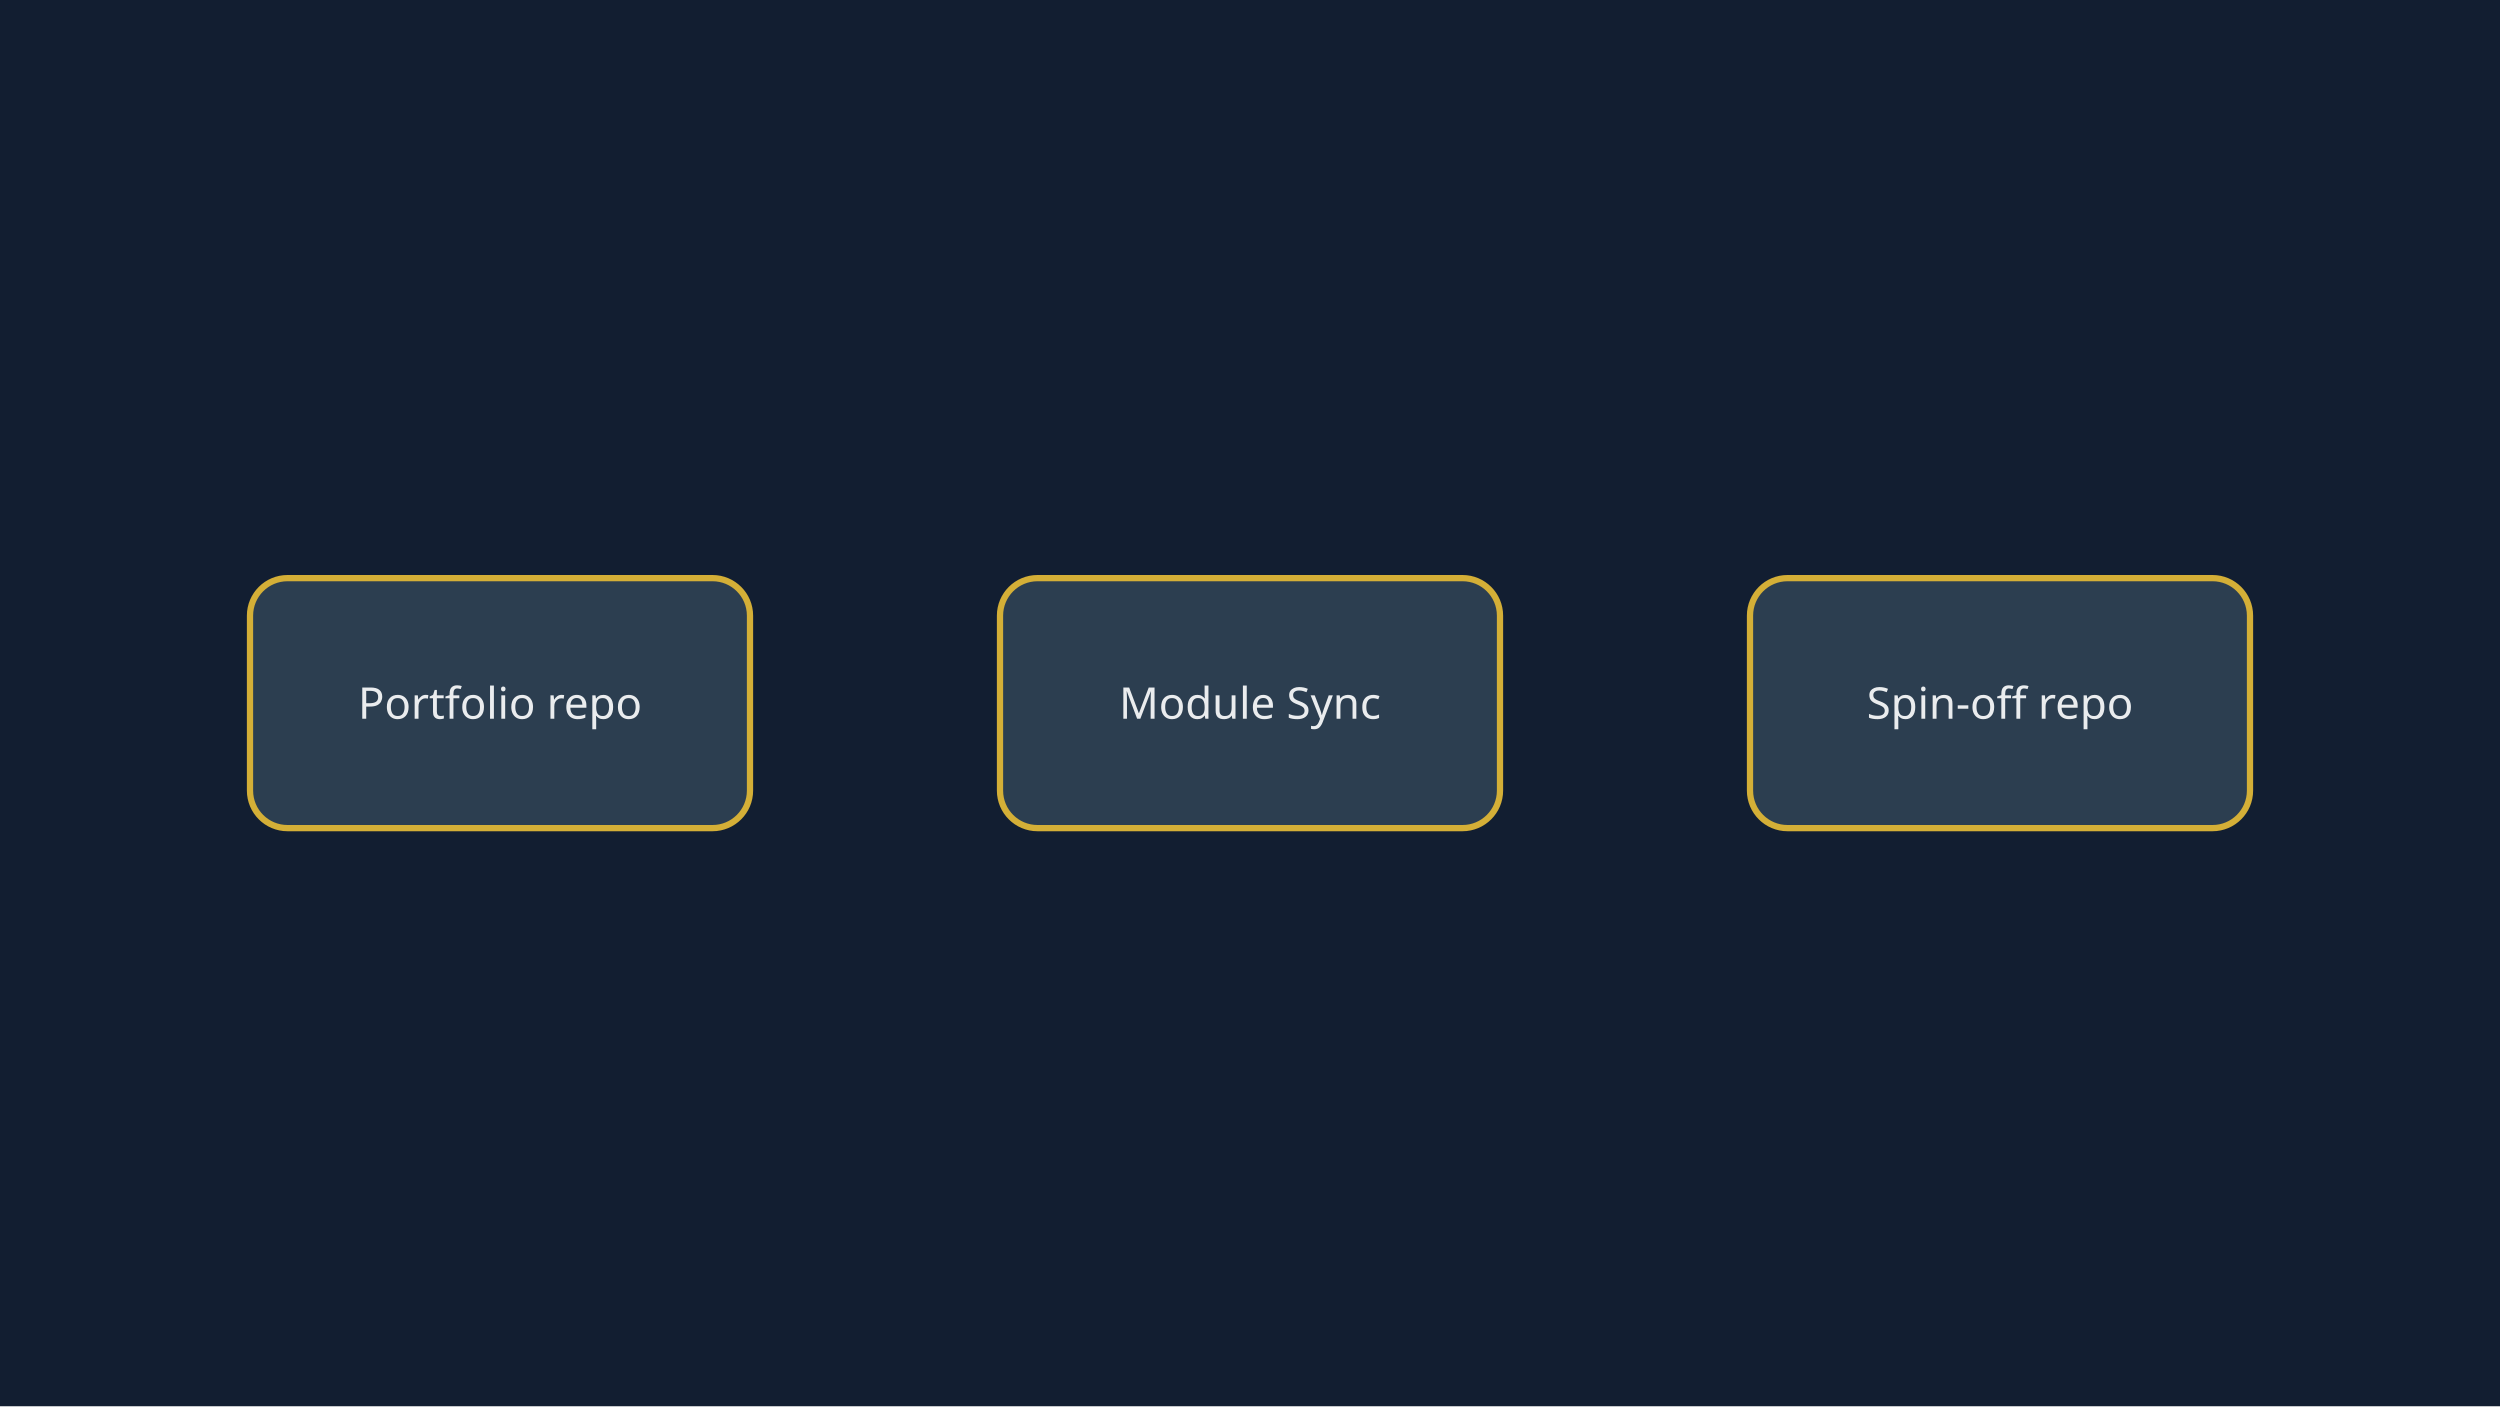
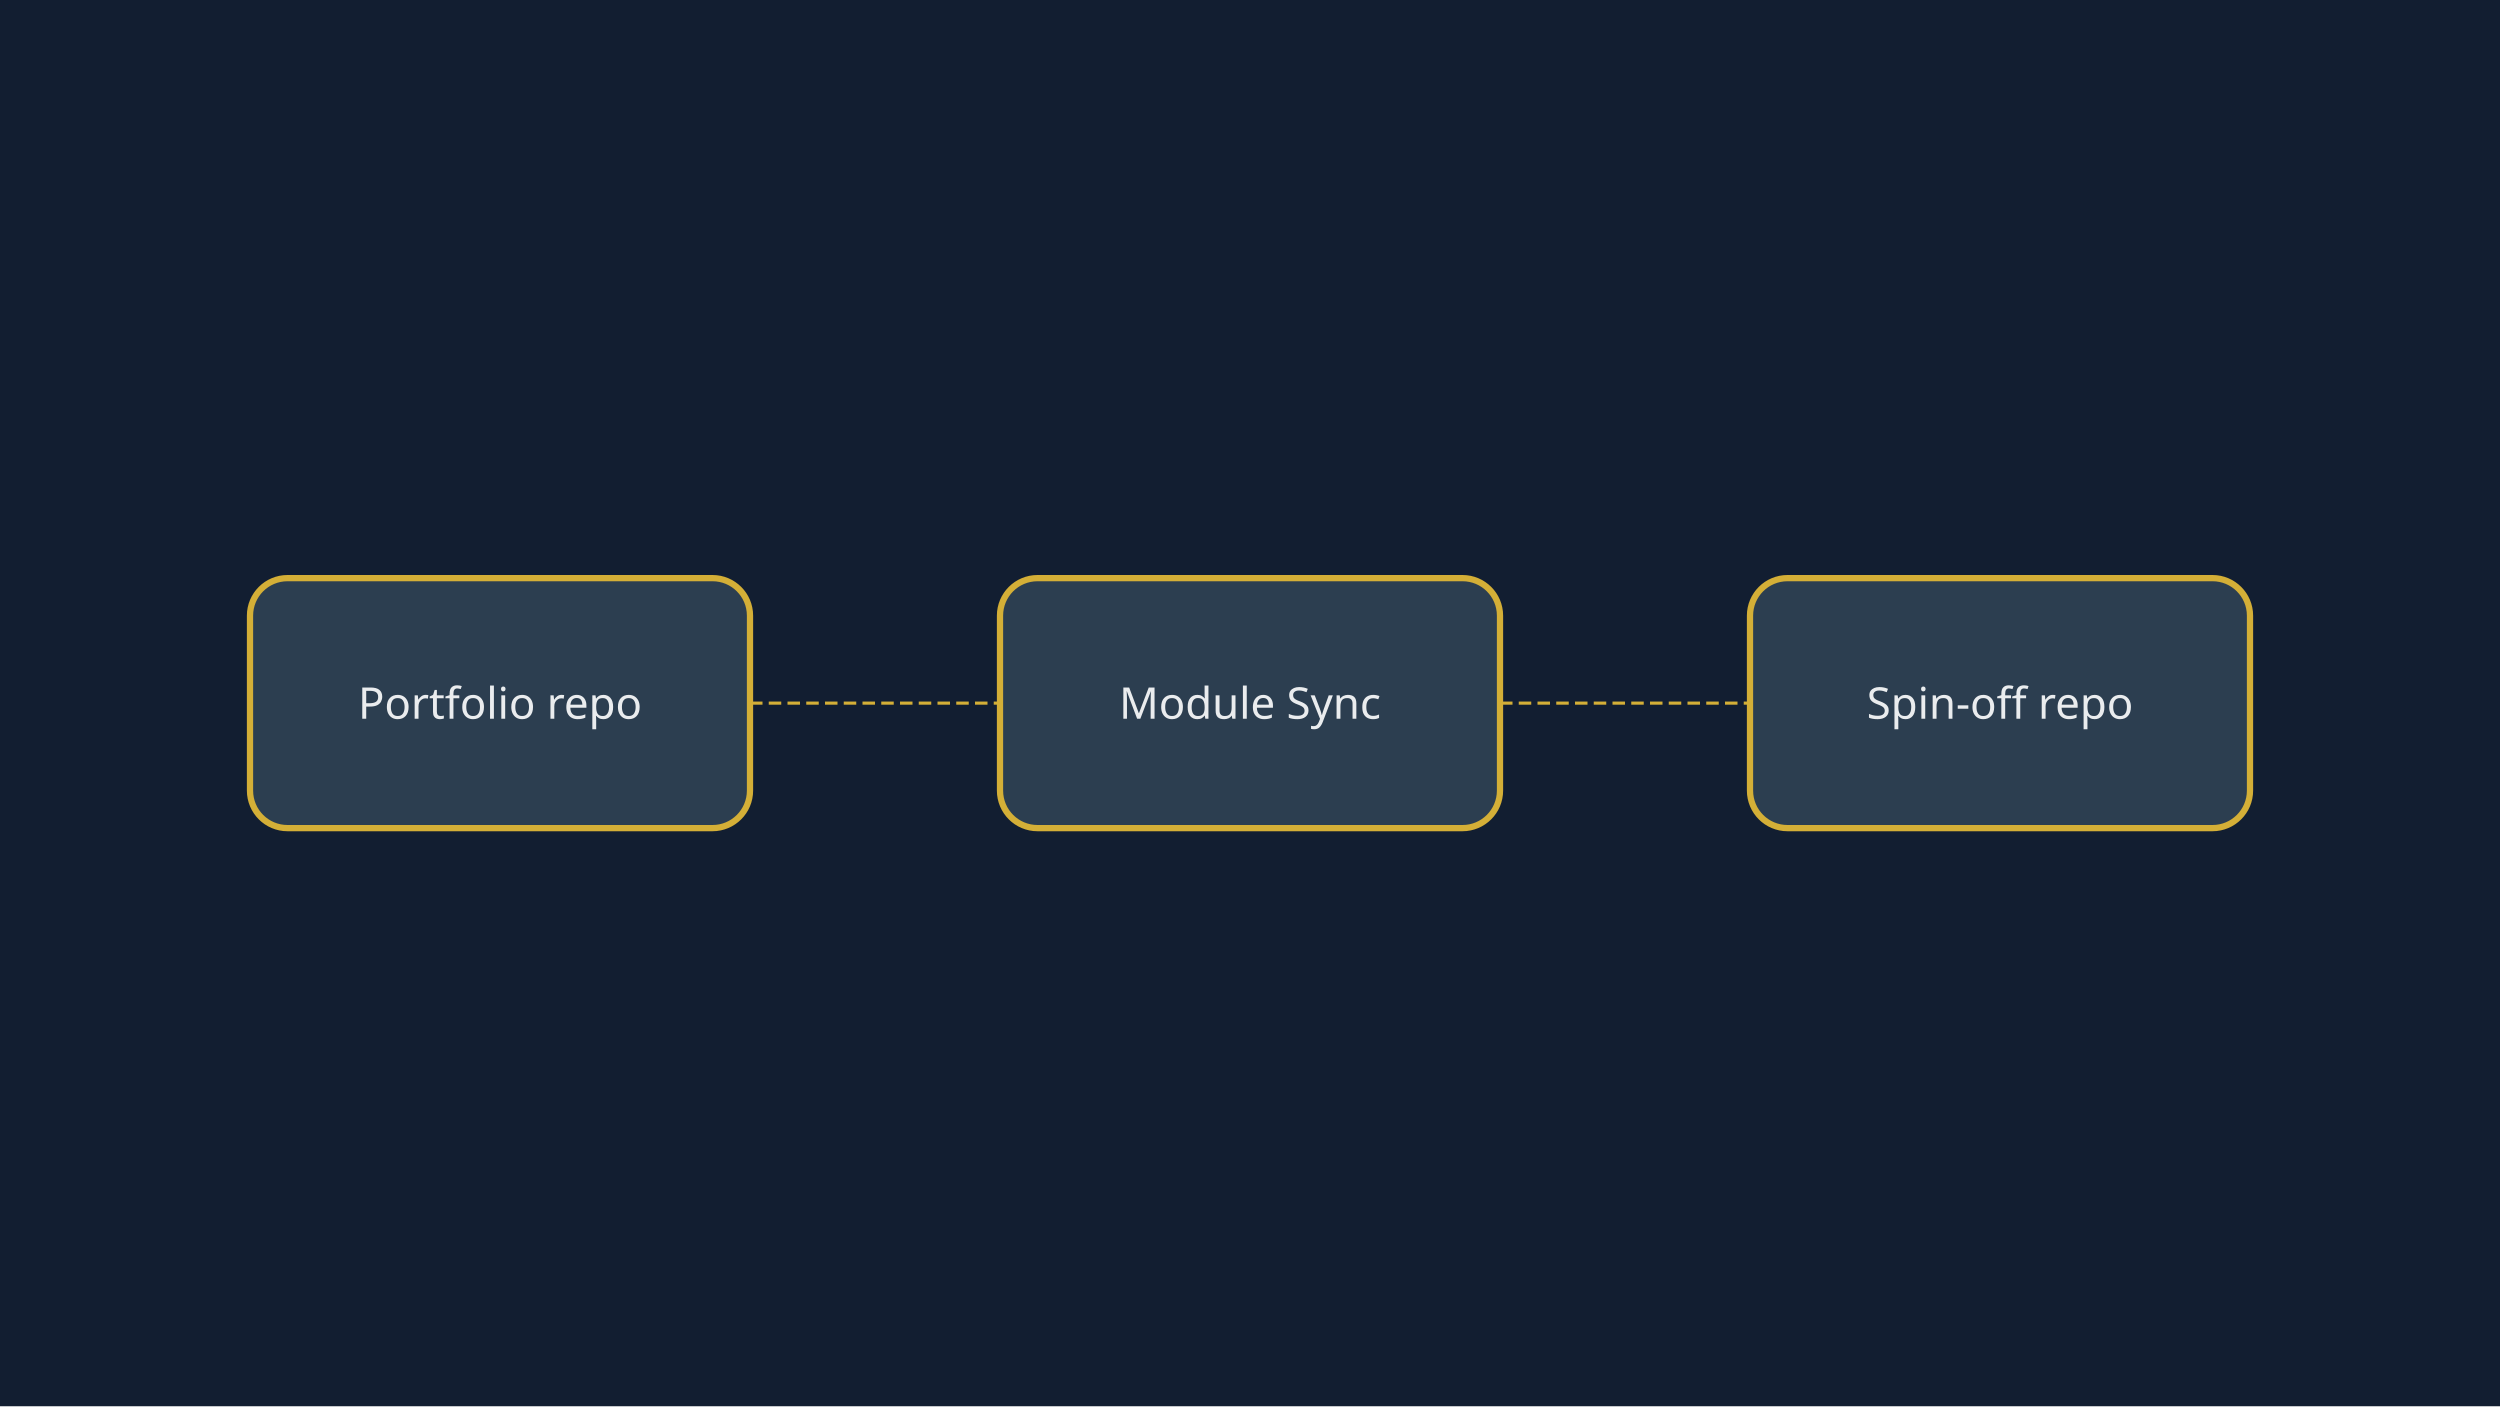
<svg xmlns="http://www.w3.org/2000/svg" viewBox="0 0 800 450" width="800" height="450">
  <defs>
    <filter id="glow" x="-20%" y="-20%" width="140%" height="140%">
      <feGaussianBlur stdDeviation="4" result="blur" />
      <feFlood flood-color="#D4AF37" flood-opacity="0.4" />
      <feComposite in2="blur" operator="in" />
      <feMerge>
        <feMergeNode />
        <feMergeNode in="SourceGraphic" />
      </feMerge>
    </filter>
  </defs>
  <rect width="100%" height="100%" fill="#121E31" />
  <rect x="80" y="185" width="160" height="80" rx="12" ry="12" fill="#2C3E50" stroke="#D4AF37" stroke-width="2" />
  <rect x="320" y="185" width="160" height="80" rx="12" ry="12" fill="#2C3E50" stroke="#D4AF37" stroke-width="2" />
  <rect x="560" y="185" width="160" height="80" rx="12" ry="12" fill="#2C3E50" stroke="#D4AF37" stroke-width="2" />
  <text x="160" y="230" fill="#EAECEE" font-family="system-ui, sans-serif" font-size="14" text-anchor="middle" font-weight="500">Portfolio repo</text>
  <text x="400" y="230" fill="#EAECEE" font-family="system-ui, sans-serif" font-size="14" text-anchor="middle" font-weight="500">Module Sync</text>
  <text x="640" y="230" fill="#EAECEE" font-family="system-ui, sans-serif" font-size="14" text-anchor="middle" font-weight="500">Spin-off repo</text>
-   <line x1="240" y1="225" x2="320" y2="225" stroke="undefined" stroke-width="1" stroke-dasharray="4 2" />
-   <line x1="480" y1="225" x2="560" y2="225" stroke="undefined" stroke-width="1" stroke-dasharray="4 2" />
+   <line x1="240" y1="225" x2="320" y2="225" stroke="#D4AF37" stroke-width="1" stroke-dasharray="4 2" />
+   <line x1="480" y1="225" x2="560" y2="225" stroke="#D4AF37" stroke-width="1" stroke-dasharray="4 2" />
</svg>
